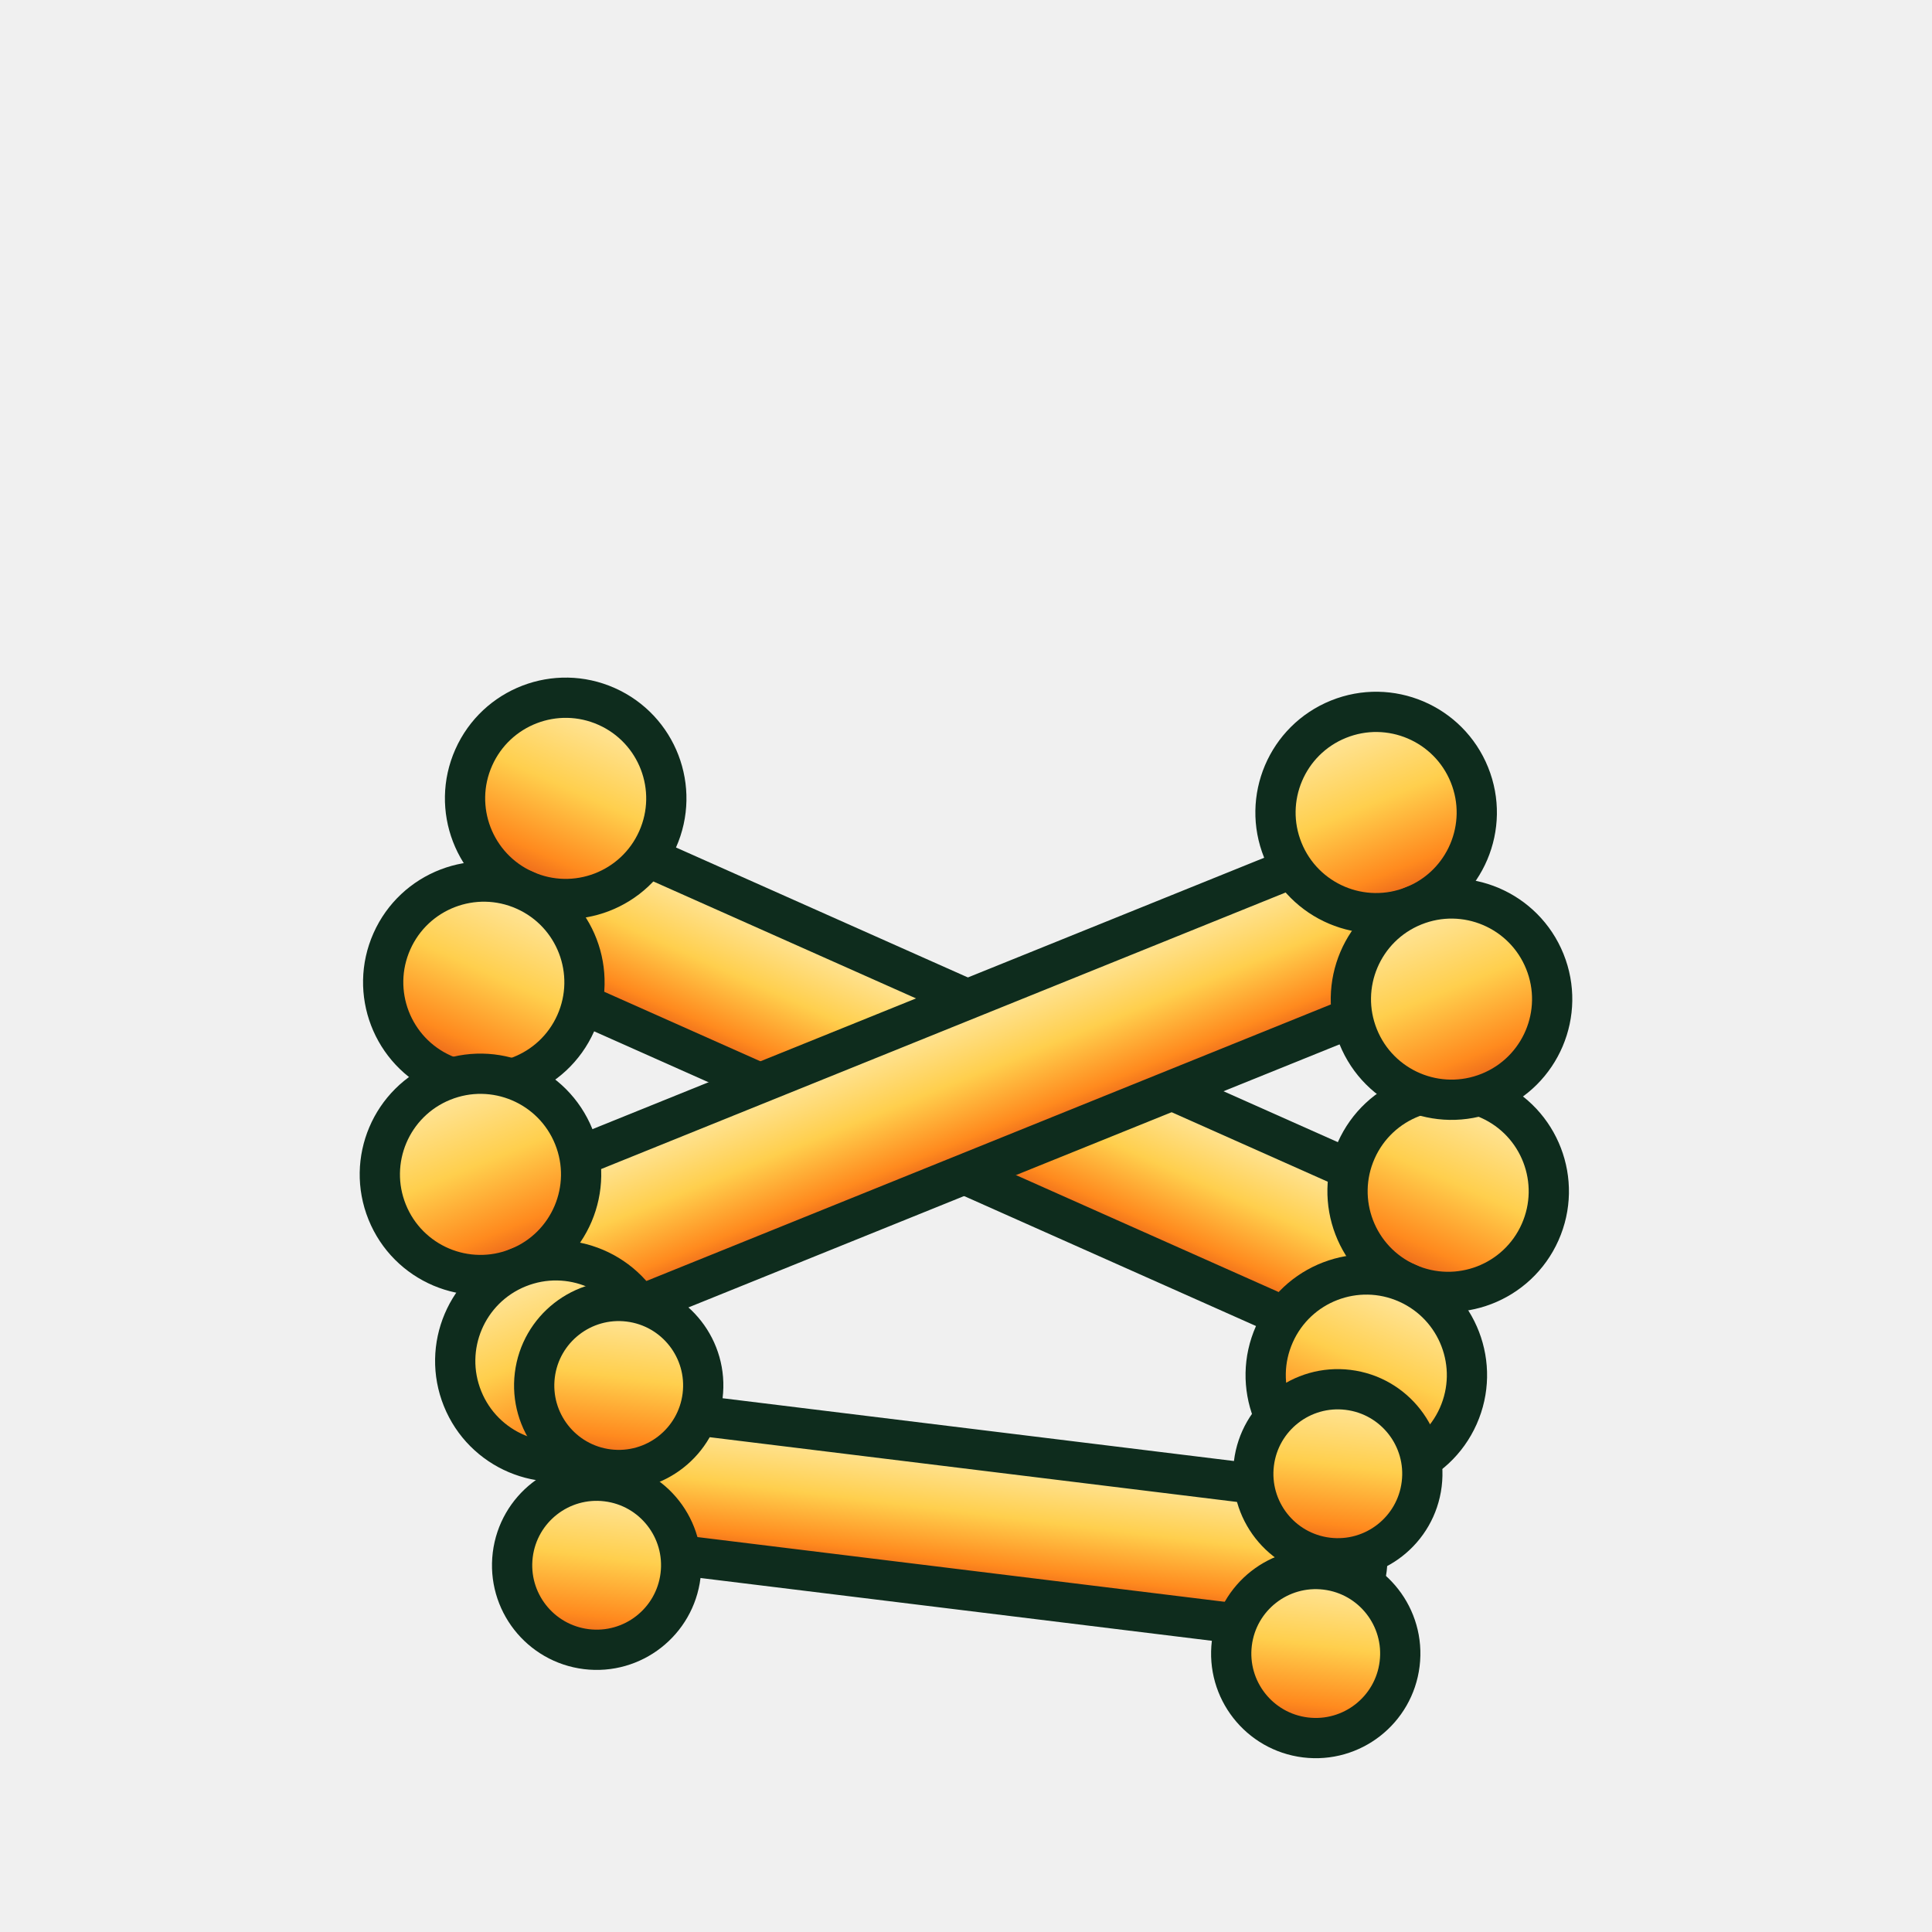
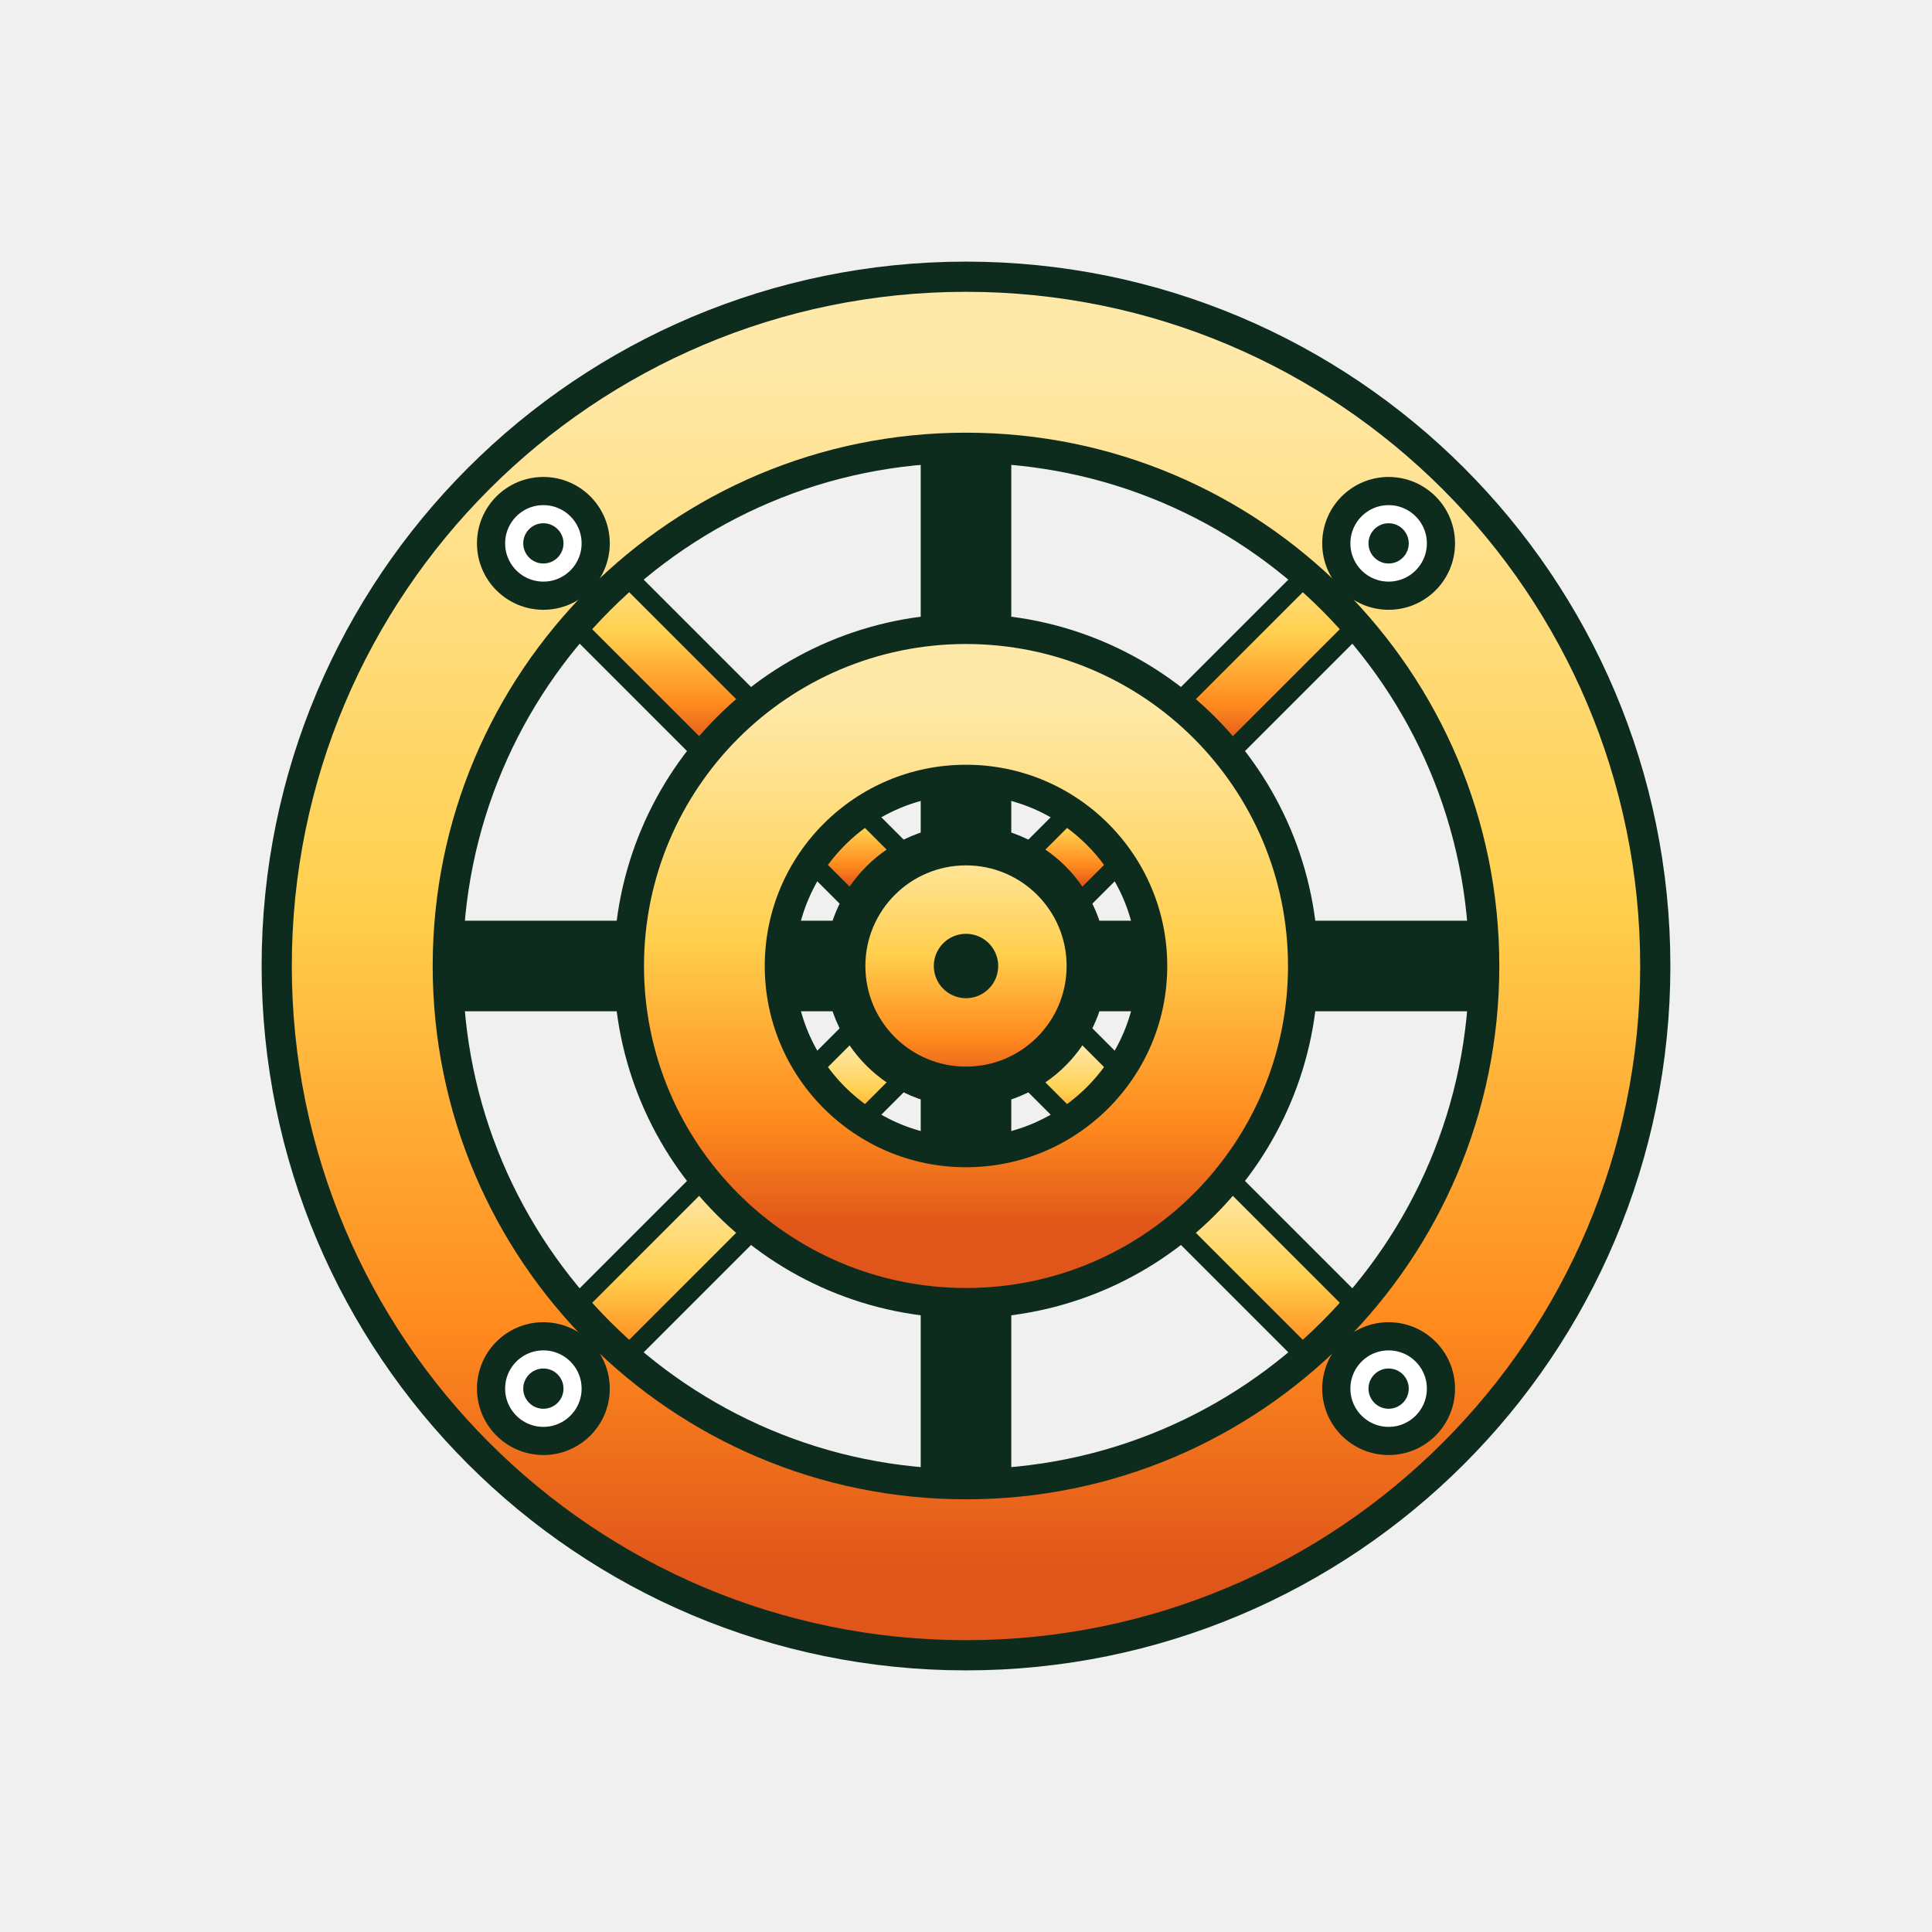
- <svg xmlns="http://www.w3.org/2000/svg" viewBox="0 0 96 96" width="96" height="96">
+ <svg xmlns="http://www.w3.org/2000/svg" viewBox="0 0 96 96">
  <defs>
-     <linearGradient id="g" x1="0" y1="0" x2="0" y2="1">
+     <linearGradient id="g26" x1="0" y1="0" x2="0" y2="1">
      <stop offset="0" stop-color="#ffe9a8" />
      <stop offset=".45" stop-color="#ffcf4d" />
      <stop offset=".8" stop-color="#ff8a1e" />
      <stop offset="1" stop-color="#e0561a" />
    </linearGradient>
  </defs>
-   <g stroke="#0e2c1d" stroke-width="2" stroke-linejoin="round">
-     <g transform="rotate(24 48 54)" fill="url(#g)">
-       <rect x="22" y="50" width="52" height="8" rx="4" />
-       <circle cx="24" cy="49" r="5" />
-       <circle cx="24" cy="59" r="5" />
-       <circle cx="72" cy="49" r="5" />
-       <circle cx="72" cy="59" r="5" />
-     </g>
-     <g transform="rotate(-22 48 54)" fill="url(#g)">
-       <rect x="22" y="50" width="52" height="8" rx="4" />
-       <circle cx="24" cy="49" r="5" />
-       <circle cx="24" cy="59" r="5" />
-       <circle cx="72" cy="49" r="5" />
-       <circle cx="72" cy="59" r="5" />
-     </g>
-     <g transform="rotate(7 48 76)" fill="url(#g)">
-       <rect x="28" y="72" width="40" height="7" rx="3.5" />
-       <circle cx="30" cy="71" r="4.2" />
-       <circle cx="30" cy="80" r="4.2" />
-       <circle cx="66" cy="71" r="4.2" />
-       <circle cx="66" cy="80" r="4.2" />
-     </g>
+   <g stroke="#0e2c1d" stroke-width="4.5" stroke-linecap="round">
+     <line x1="64" y1="48" x2="77" y2="48" />
+     <line x1="59" y1="59" x2="69" y2="69" />
+     <line x1="48" y1="64" x2="48" y2="77" />
+     <line x1="37" y1="59" x2="27" y2="69" />
+     <line x1="32" y1="48" x2="19" y2="48" />
+     <line x1="37" y1="37" x2="27" y2="27" />
+     <line x1="48" y1="32" x2="48" y2="19" />
+     <line x1="59" y1="37" x2="69" y2="27" />
+     <line x1="54" y1="48" x2="60" y2="48" />
+     <line x1="52" y1="52" x2="57" y2="57" />
+     <line x1="48" y1="54" x2="48" y2="60" />
+     <line x1="44" y1="52" x2="39" y2="57" />
+     <line x1="42" y1="48" x2="36" y2="48" />
+     <line x1="44" y1="44" x2="39" y2="39" />
+     <line x1="48" y1="42" x2="48" y2="36" />
+     <line x1="52" y1="44" x2="57" y2="39" />
+   </g>
+   <g stroke="url(#g26)" stroke-width="2.6" stroke-linecap="round">
+     <line x1="64" y1="48" x2="77" y2="48" />
+     <line x1="59" y1="59" x2="69" y2="69" />
+     <line x1="48" y1="64" x2="48" y2="77" />
+     <line x1="37" y1="59" x2="27" y2="69" />
+     <line x1="32" y1="48" x2="19" y2="48" />
+     <line x1="37" y1="37" x2="27" y2="27" />
+     <line x1="48" y1="32" x2="48" y2="19" />
+     <line x1="59" y1="37" x2="69" y2="27" />
+     <line x1="54" y1="48" x2="60" y2="48" />
+     <line x1="52" y1="52" x2="57" y2="57" />
+     <line x1="48" y1="54" x2="48" y2="60" />
+     <line x1="44" y1="52" x2="39" y2="57" />
+     <line x1="42" y1="48" x2="36" y2="48" />
+     <line x1="44" y1="44" x2="39" y2="39" />
+     <line x1="48" y1="42" x2="48" y2="36" />
+     <line x1="52" y1="44" x2="57" y2="39" />
+   </g>
+   <circle cx="48" cy="48" r="30" fill="none" stroke="#0e2c1d" stroke-width="10" />
+   <circle cx="48" cy="48" r="30" fill="none" stroke="url(#g26)" stroke-width="7" />
+   <circle cx="48" cy="48" r="13" fill="none" stroke="#0e2c1d" stroke-width="9" />
+   <circle cx="48" cy="48" r="13" fill="none" stroke="url(#g26)" stroke-width="6" />
+   <circle cx="48" cy="48" r="6" fill="url(#g26)" stroke="#0e2c1d" stroke-width="2" />
+   <circle cx="48" cy="48" r="1.6" fill="#0e2c1d" />
+   <g fill="#fff" stroke="#0e2c1d" stroke-width="1.4">
+     <circle cx="69" cy="27" r="2.6" />
+     <circle cx="27" cy="27" r="2.6" />
+     <circle cx="27" cy="69" r="2.6" />
+     <circle cx="69" cy="69" r="2.6" />
+   </g>
+   <g fill="#0e2c1d">
+     <circle cx="69" cy="27" r="1" />
+     <circle cx="27" cy="27" r="1" />
+     <circle cx="27" cy="69" r="1" />
+     <circle cx="69" cy="69" r="1" />
  </g>
</svg>
